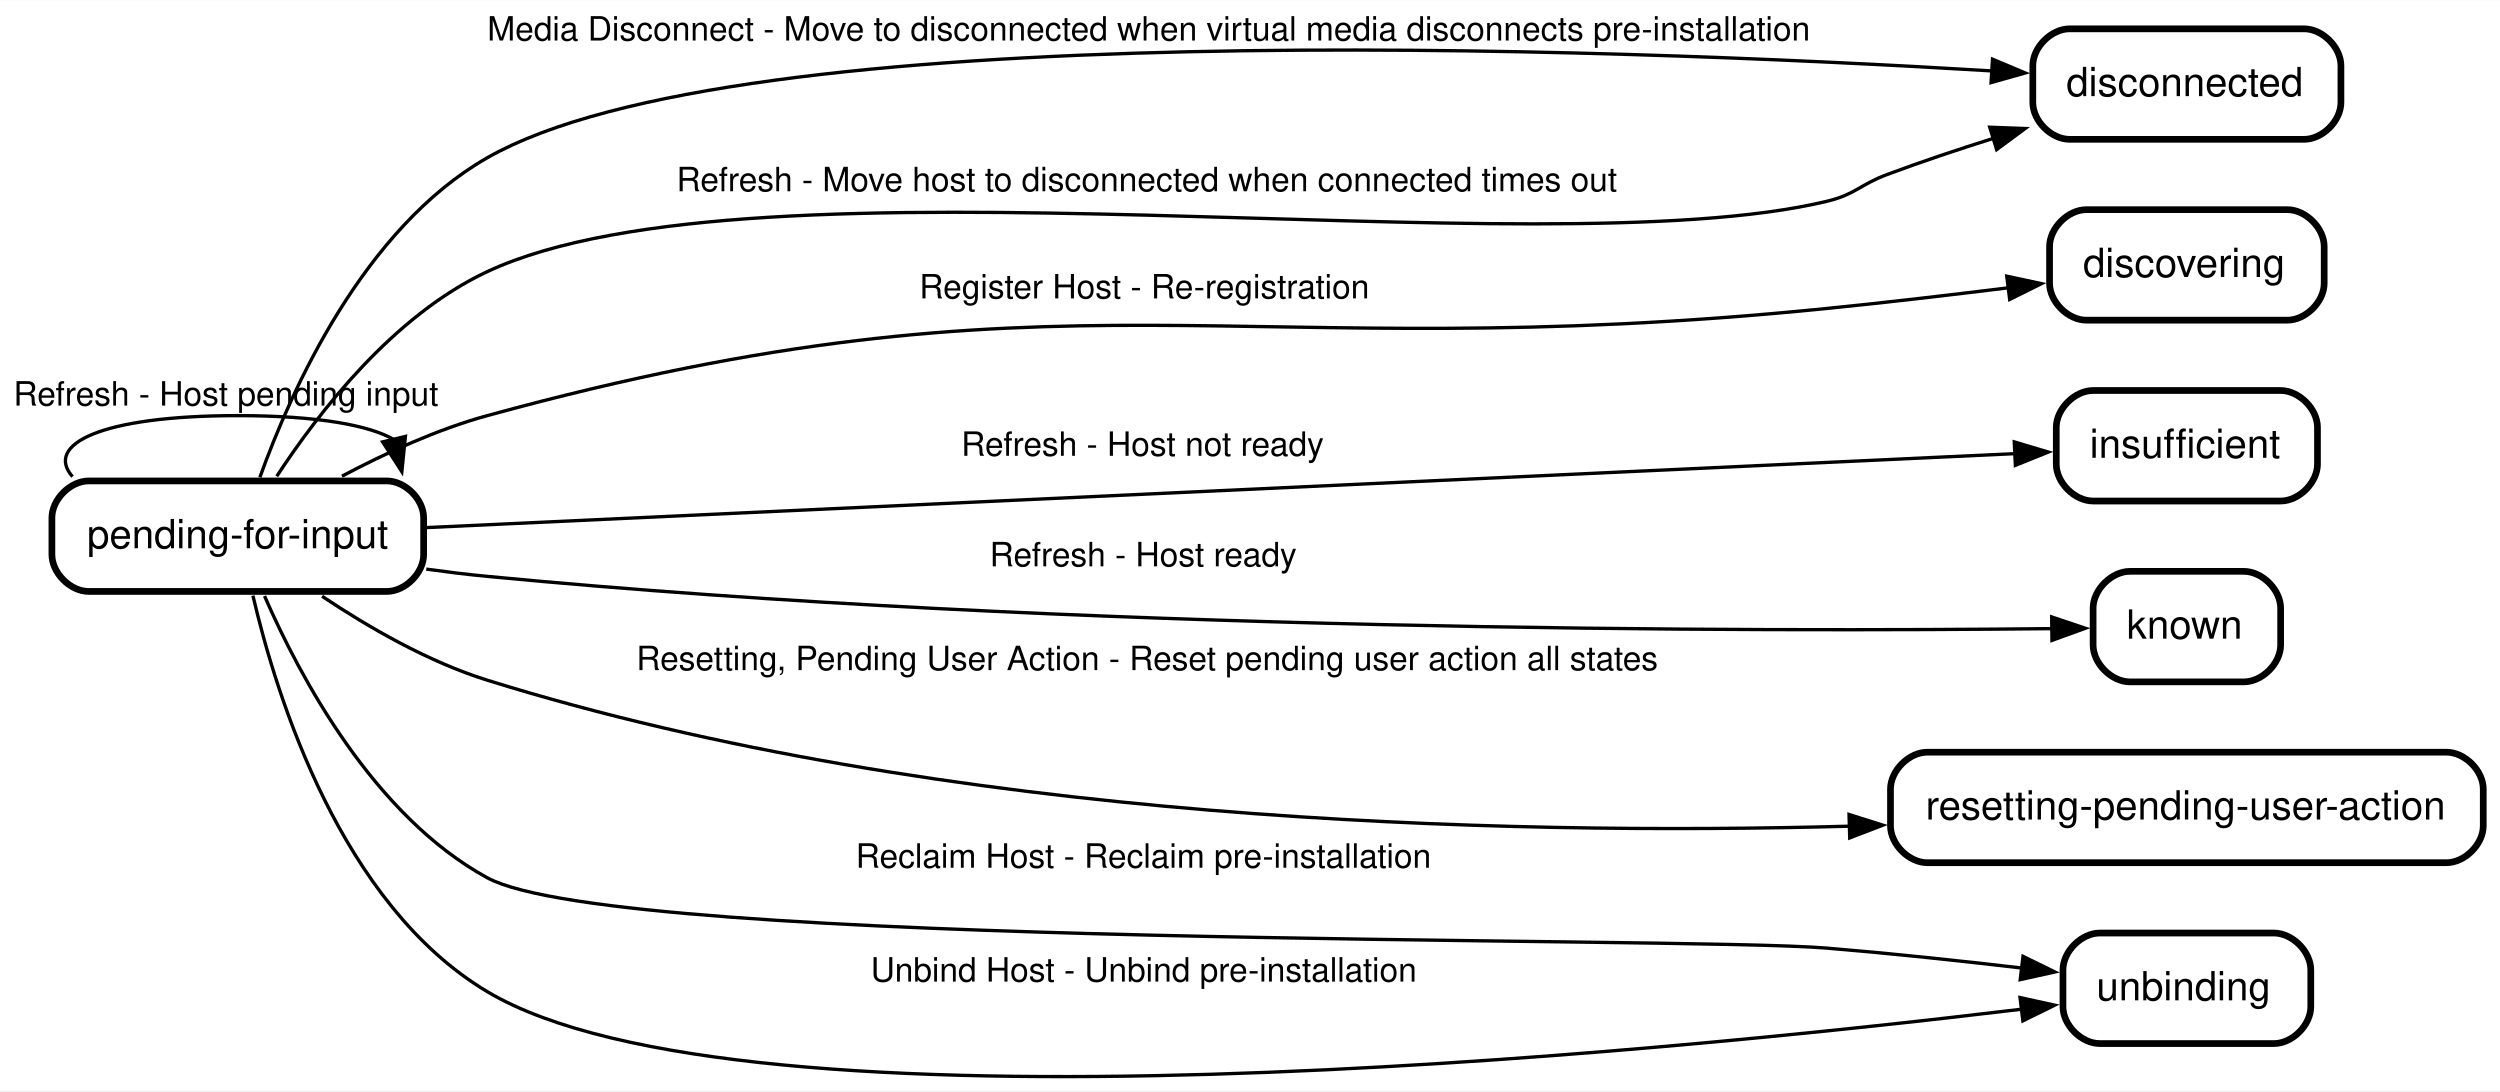
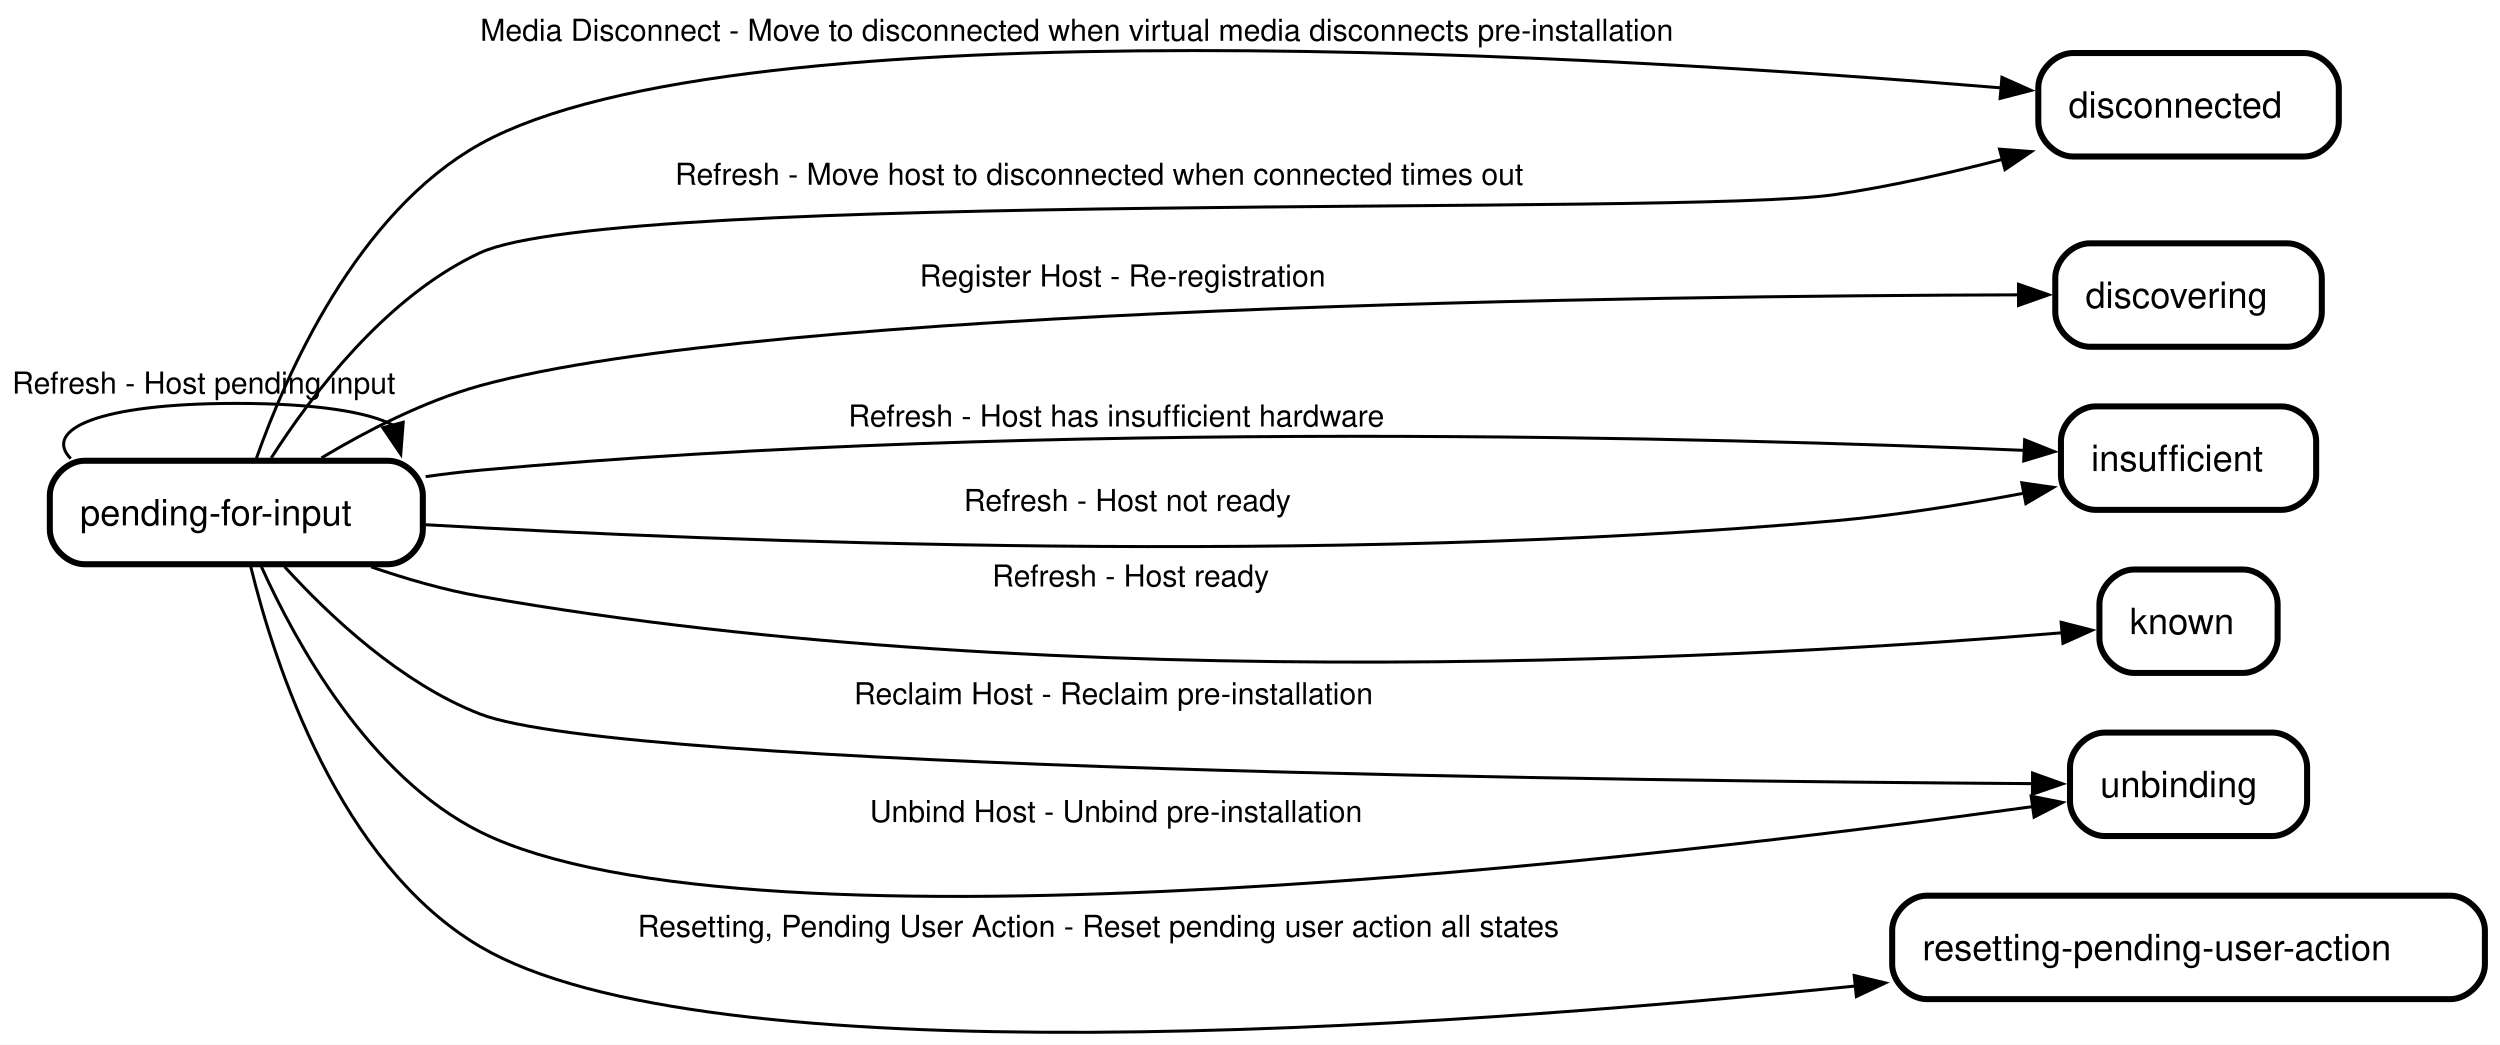
- <svg xmlns="http://www.w3.org/2000/svg" width="747pt" height="326pt" viewBox="0.00 0.00 746.50 325.57">
-   <g id="graph0" class="graph" transform="scale(1 1) rotate(0) translate(4 321.57)">
-     <polygon fill="white" stroke="none" points="-4,4 -4,-321.57 742.5,-321.57 742.5,4 -4,4" />
+ <svg xmlns="http://www.w3.org/2000/svg" width="828pt" height="346pt" viewBox="0.00 0.00 827.75 345.89">
+   <g id="graph0" class="graph" transform="scale(1 1) rotate(0) translate(4 341.89)">
+     <polygon fill="white" stroke="none" points="-4,4 -4,-341.89 823.75,-341.89 823.75,4 -4,4" />
    <g id="node1" class="node state regular">
-       <polygon fill="#ffffff" fill-opacity="0.004" stroke="none" stroke-width="2" points="696,-314.57 602,-314.57 602,-278.57 696,-278.57 696,-314.57" />
-       <text text-anchor="start" x="613" y="-292.97" font-family="Helvetica,sans-Serif" font-size="12.00">disconnected</text>
-       <path fill="none" stroke="black" stroke-width="2" d="M614,-280.07C614,-280.07 684,-280.07 684,-280.07 689.5,-280.07 695,-285.57 695,-291.07 695,-291.07 695,-302.07 695,-302.07 695,-307.57 689.5,-313.07 684,-313.07 684,-313.07 614,-313.07 614,-313.07 608.5,-313.07 603,-307.57 603,-302.07 603,-302.07 603,-291.07 603,-291.07 603,-285.57 608.5,-280.07 614,-280.07" />
+       <polygon fill="#ffffff" fill-opacity="0.004" stroke="none" stroke-width="2" points="771.38,-325.33 669.88,-325.33 669.88,-289.08 771.38,-289.08 771.38,-325.33" />
+       <text text-anchor="start" x="680.88" y="-302.93" font-family="Helvetica,sans-Serif" font-size="12.00">disconnected</text>
+       <path fill="none" stroke="black" stroke-width="2" d="M682.29,-290.08C682.29,-290.08 758.96,-290.08 758.96,-290.08 764.67,-290.08 770.38,-295.79 770.38,-301.5 770.38,-301.5 770.38,-312.91 770.38,-312.91 770.38,-318.62 764.67,-324.33 758.96,-324.33 758.96,-324.33 682.29,-324.33 682.29,-324.33 676.58,-324.33 670.88,-318.62 670.88,-312.91 670.88,-312.91 670.88,-301.5 670.88,-301.5 670.88,-295.79 676.58,-290.08 682.29,-290.08" />
    </g>
    <g id="node2" class="node state regular">
-       <polygon fill="#ffffff" fill-opacity="0.004" stroke="none" stroke-width="2" points="691,-260.57 607,-260.57 607,-224.57 691,-224.57 691,-260.57" />
-       <text text-anchor="start" x="618" y="-238.97" font-family="Helvetica,sans-Serif" font-size="12.00">discovering</text>
-       <path fill="none" stroke="black" stroke-width="2" d="M619,-226.07C619,-226.07 679,-226.07 679,-226.07 684.5,-226.07 690,-231.57 690,-237.07 690,-237.07 690,-248.07 690,-248.07 690,-253.57 684.5,-259.07 679,-259.07 679,-259.07 619,-259.07 619,-259.07 613.5,-259.07 608,-253.57 608,-248.07 608,-248.07 608,-237.07 608,-237.07 608,-231.57 613.5,-226.07 619,-226.07" />
+       <polygon fill="#ffffff" fill-opacity="0.004" stroke="none" stroke-width="2" points="765.75,-262.33 675.5,-262.33 675.5,-226.08 765.75,-226.08 765.75,-262.33" />
+       <text text-anchor="start" x="686.5" y="-239.93" font-family="Helvetica,sans-Serif" font-size="12.00">discovering</text>
+       <path fill="none" stroke="black" stroke-width="2" d="M687.92,-227.08C687.92,-227.08 753.33,-227.08 753.33,-227.08 759.04,-227.08 764.75,-232.79 764.75,-238.5 764.75,-238.5 764.75,-249.91 764.75,-249.91 764.75,-255.62 759.04,-261.33 753.33,-261.33 753.33,-261.33 687.92,-261.33 687.92,-261.33 682.21,-261.33 676.5,-255.62 676.5,-249.91 676.5,-249.91 676.5,-238.5 676.5,-238.5 676.5,-232.79 682.21,-227.08 687.92,-227.08" />
    </g>
    <g id="node3" class="node state regular">
-       <polygon fill="#ffffff" fill-opacity="0.004" stroke="none" stroke-width="2" points="689,-206.57 609,-206.57 609,-170.57 689,-170.57 689,-206.57" />
-       <text text-anchor="start" x="620" y="-184.97" font-family="Helvetica,sans-Serif" font-size="12.00">insufficient</text>
-       <path fill="none" stroke="black" stroke-width="2" d="M621,-172.07C621,-172.07 677,-172.07 677,-172.07 682.5,-172.07 688,-177.57 688,-183.07 688,-183.07 688,-194.07 688,-194.07 688,-199.57 682.5,-205.07 677,-205.07 677,-205.07 621,-205.07 621,-205.07 615.5,-205.07 610,-199.57 610,-194.07 610,-194.07 610,-183.07 610,-183.07 610,-177.57 615.5,-172.07 621,-172.07" />
+       <polygon fill="#ffffff" fill-opacity="0.004" stroke="none" stroke-width="2" points="763.88,-208.33 677.38,-208.33 677.38,-172.08 763.88,-172.08 763.88,-208.33" />
+       <text text-anchor="start" x="688.38" y="-185.93" font-family="Helvetica,sans-Serif" font-size="12.00">insufficient</text>
+       <path fill="none" stroke="black" stroke-width="2" d="M689.79,-173.08C689.79,-173.08 751.46,-173.08 751.46,-173.08 757.17,-173.08 762.88,-178.79 762.88,-184.5 762.88,-184.5 762.88,-195.91 762.88,-195.91 762.88,-201.62 757.17,-207.33 751.46,-207.33 751.46,-207.33 689.79,-207.33 689.79,-207.33 684.08,-207.33 678.38,-201.62 678.38,-195.91 678.38,-195.91 678.38,-184.5 678.38,-184.5 678.38,-178.79 684.08,-173.08 689.79,-173.08" />
    </g>
    <g id="node4" class="node state regular">
-       <polygon fill="#ffffff" fill-opacity="0.004" stroke="none" stroke-width="2" points="678,-152.57 620,-152.57 620,-116.57 678,-116.57 678,-152.57" />
-       <text text-anchor="start" x="631" y="-130.97" font-family="Helvetica,sans-Serif" font-size="12.00">known</text>
-       <path fill="none" stroke="black" stroke-width="2" d="M632,-118.07C632,-118.07 666,-118.07 666,-118.07 671.5,-118.07 677,-123.57 677,-129.07 677,-129.07 677,-140.07 677,-140.07 677,-145.57 671.5,-151.07 666,-151.07 666,-151.07 632,-151.07 632,-151.07 626.5,-151.07 621,-145.57 621,-140.07 621,-140.07 621,-129.07 621,-129.07 621,-123.57 626.5,-118.07 632,-118.07" />
+       <polygon fill="#ffffff" fill-opacity="0.004" stroke="none" stroke-width="2" points="751.12,-154.33 690.12,-154.33 690.12,-118.08 751.12,-118.08 751.12,-154.33" />
+       <text text-anchor="start" x="701.12" y="-131.93" font-family="Helvetica,sans-Serif" font-size="12.00">known</text>
+       <path fill="none" stroke="black" stroke-width="2" d="M702.54,-119.08C702.54,-119.08 738.71,-119.08 738.71,-119.08 744.42,-119.08 750.12,-124.79 750.12,-130.5 750.12,-130.5 750.12,-141.91 750.12,-141.91 750.12,-147.62 744.42,-153.33 738.71,-153.33 738.71,-153.33 702.54,-153.33 702.54,-153.33 696.83,-153.33 691.12,-147.62 691.12,-141.91 691.12,-141.91 691.12,-130.5 691.12,-130.5 691.12,-124.79 696.83,-119.08 702.54,-119.08" />
    </g>
    <g id="node5" class="node state regular">
-       <polygon fill="#ffffff" fill-opacity="0.004" stroke="none" stroke-width="2" points="123.5,-179.57 10.5,-179.57 10.5,-143.57 123.5,-143.57 123.5,-179.57" />
-       <text text-anchor="start" x="22" y="-157.97" font-family="Helvetica,sans-Serif" font-size="12.00">pending-for-input</text>
-       <path fill="none" stroke="black" stroke-width="2" d="M22.5,-145.07C22.5,-145.07 111.5,-145.07 111.5,-145.07 117,-145.07 122.5,-150.57 122.5,-156.07 122.5,-156.07 122.5,-167.07 122.5,-167.07 122.5,-172.57 117,-178.07 111.5,-178.07 111.5,-178.07 22.5,-178.07 22.5,-178.07 17,-178.07 11.5,-172.57 11.5,-167.07 11.5,-167.07 11.5,-156.07 11.5,-156.07 11.5,-150.57 17,-145.07 22.5,-145.07" />
+       <polygon fill="#ffffff" fill-opacity="0.004" stroke="none" stroke-width="2" points="137,-190.33 11.5,-190.33 11.5,-154.08 137,-154.08 137,-190.33" />
+       <text text-anchor="start" x="22.5" y="-167.93" font-family="Helvetica,sans-Serif" font-size="12.00">pending-for-input</text>
+       <path fill="none" stroke="black" stroke-width="2" d="M23.92,-155.08C23.92,-155.08 124.58,-155.08 124.58,-155.08 130.29,-155.08 136,-160.79 136,-166.5 136,-166.5 136,-177.91 136,-177.91 136,-183.62 130.29,-189.33 124.58,-189.33 124.58,-189.33 23.92,-189.33 23.92,-189.33 18.21,-189.33 12.5,-183.62 12.5,-177.91 12.5,-177.91 12.5,-166.5 12.5,-166.5 12.5,-160.79 18.21,-155.08 23.92,-155.08" />
    </g>
    <g id="edge1" class="edge transition">
-       <path fill="none" stroke="black" d="M73.6,-179.14C82.97,-205.24 104.51,-253.45 141.5,-274.57 216.6,-317.44 474.83,-307.46 590.81,-300.5" />
-       <polygon fill="black" stroke="black" points="590.96,-304 600.73,-299.89 590.53,-297.01 590.96,-304" />
-       <text text-anchor="start" x="141.5" y="-309.57" font-family="Helvetica,sans-Serif" font-size="10.00">Media Disconnect - Move to disconnected when virtual media disconnects pre-installation   </text>
+       <path fill="none" stroke="black" d="M80.81,-189.9C90.66,-217.87 114.09,-271.46 155,-294.21 239.85,-341.38 531.27,-323.35 658.92,-312.77" />
+       <polygon fill="black" stroke="black" points="658.84,-316.28 668.51,-311.96 658.25,-309.31 658.84,-316.28" />
+       <text text-anchor="start" x="155" y="-328.39" font-family="Helvetica,sans-Serif" font-size="10.00">Media Disconnect - Move to disconnected when virtual media disconnects pre-installation   </text>
    </g>
    <g id="edge3" class="edge transition">
-       <path fill="none" stroke="black" d="M78.64,-179.46C91.06,-198.45 113.49,-227.48 141.5,-240.57 222.15,-278.23 454.94,-240.81 541.5,-261.57 550.01,-263.61 551.3,-266.5 559.5,-269.57 569.66,-273.36 580.63,-277.03 591.26,-280.38" />
-       <polygon fill="black" stroke="black" points="590.13,-283.69 600.72,-283.3 592.2,-277.01 590.13,-283.69" />
-       <text text-anchor="start" x="198" y="-264.57" font-family="Helvetica,sans-Serif" font-size="10.00">Refresh - Move host to disconnected when connected times out   </text>
+       <path fill="none" stroke="black" d="M85.8,-190.25C99.01,-210.91 123.76,-243.77 155,-258.21 200.28,-279.13 554.16,-270.16 603.5,-277.46 621.74,-280.15 641.27,-284.55 659,-289.14" />
+       <polygon fill="black" stroke="black" points="658.05,-292.51 668.61,-291.7 659.85,-285.74 658.05,-292.51" />
+       <text text-anchor="start" x="219.5" y="-280.71" font-family="Helvetica,sans-Serif" font-size="10.00">Refresh - Move host to disconnected when connected times out   </text>
+     </g>
+     <g id="edge8" class="edge transition">
+       <path fill="none" stroke="black" d="M102.44,-190.29C117.31,-199.2 136.44,-209.09 155,-214.21 249.77,-240.32 541.87,-243.94 664.51,-244.27" />
+       <polygon fill="black" stroke="black" points="664.32,-247.77 674.32,-244.29 664.33,-240.77 664.32,-247.77" />
+       <text text-anchor="start" x="300.5" y="-247.05" font-family="Helvetica,sans-Serif" font-size="10.00">Register Host - Re-registration   </text>
+     </g>
+     <g id="edge4" class="edge transition">
+       <path fill="none" stroke="black" d="M136.94,-184.08C143.02,-184.94 149.12,-185.67 155,-186.21 342.35,-203.19 566.09,-196.96 666.39,-192.77" />
+       <polygon fill="black" stroke="black" points="666.36,-196.28 676.21,-192.35 666.06,-189.28 666.36,-196.28" />
+       <text text-anchor="start" x="276.88" y="-200.68" font-family="Helvetica,sans-Serif" font-size="10.00">Refresh - Host has insufficient hardware   </text>
+     </g>
+     <g id="edge6" class="edge transition">
+       <path fill="none" stroke="black" d="M136.81,-168.16C235.51,-162.52 435.18,-154.54 603.5,-169.46 624.13,-171.28 646.59,-174.91 666.21,-178.62" />
+       <polygon fill="black" stroke="black" points="665.43,-182.03 675.91,-180.52 666.77,-175.16 665.43,-182.03" />
+       <text text-anchor="start" x="315.12" y="-172.71" font-family="Helvetica,sans-Serif" font-size="10.00">Refresh - Host not ready   </text>
    </g>
    <g id="edge7" class="edge transition">
-       <path fill="none" stroke="black" d="M98.1,-179.49C111.02,-186.33 126.56,-193.47 141.5,-197.57 313.5,-244.73 364.06,-211.65 541.5,-229.57 559.29,-231.36 578.71,-233.64 596.03,-235.78" />
-       <polygon fill="black" stroke="black" points="595.22,-239.21 605.58,-236.98 596.09,-232.26 595.22,-239.21" />
-       <text text-anchor="start" x="270.5" y="-232.57" font-family="Helvetica,sans-Serif" font-size="10.00">Register Host - Re-registration   </text>
+       <path fill="none" stroke="black" d="M118.87,-154.21C130.42,-150.23 143.02,-146.57 155,-144.46 348.53,-110.29 585.19,-124.57 678.76,-132.38" />
+       <polygon fill="black" stroke="black" points="678.45,-135.86 688.72,-133.23 679.05,-128.89 678.45,-135.86" />
+       <text text-anchor="start" x="324.5" y="-147.71" font-family="Helvetica,sans-Serif" font-size="10.00">Refresh - Host ready   </text>
    </g>
    <g id="edge5" class="edge transition">
-       <path fill="none" stroke="black" d="M123.35,-164.14C235.91,-169.38 489.94,-181.21 597.92,-186.23" />
-       <polygon fill="black" stroke="black" points="597.46,-189.72 607.62,-186.69 597.79,-182.72 597.46,-189.72" />
-       <text text-anchor="start" x="283" y="-185.57" font-family="Helvetica,sans-Serif" font-size="10.00">Refresh - Host not ready   </text>
-     </g>
-     <g id="edge6" class="edge transition">
-       <path fill="none" stroke="black" d="M123.28,-151.74C129.41,-150.89 135.58,-150.13 141.5,-149.57 315.08,-132.9 523.51,-133.05 608.76,-133.97" />
-       <polygon fill="black" stroke="black" points="608.64,-137.46 618.68,-134.08 608.72,-130.46 608.64,-137.46" />
-       <text text-anchor="start" x="291.5" y="-152.57" font-family="Helvetica,sans-Serif" font-size="10.00">Refresh - Host ready   </text>
-     </g>
-     <g id="edge4" class="edge transition">
-       <path fill="none" stroke="black" d="M17.65,-179.35C9.27,-188.88 25.72,-197.57 67,-197.57 90.87,-197.57 106.43,-194.66 113.7,-190.37" />
-       <polygon fill="black" stroke="black" points="117.06,-191.36 115.99,-180.82 110.25,-189.73 117.06,-191.36" />
-       <text text-anchor="start" x="0" y="-200.57" font-family="Helvetica,sans-Serif" font-size="10.00">Refresh - Host pending input   </text>
+       <path fill="none" stroke="black" d="M19.42,-190.05C10.1,-199.61 28.38,-208.33 74.25,-208.33 100.77,-208.33 118.06,-205.42 126.14,-201.11" />
+       <polygon fill="black" stroke="black" points="129.5,-202.07 128.69,-191.51 122.74,-200.28 129.5,-202.07" />
+       <text text-anchor="start" x="0" y="-211.58" font-family="Helvetica,sans-Serif" font-size="10.00">Refresh - Host pending input   </text>
    </g>
    <g id="node6" class="node state regular">
-       <polygon fill="#ffffff" fill-opacity="0.004" stroke="none" stroke-width="2" points="738.5,-98.57 559.5,-98.57 559.5,-62.57 738.5,-62.57 738.5,-98.57" />
-       <text text-anchor="start" x="571" y="-76.97" font-family="Helvetica,sans-Serif" font-size="12.00">resetting-pending-user-action</text>
-       <path fill="none" stroke="black" stroke-width="2" d="M571.5,-64.07C571.5,-64.07 726.5,-64.07 726.5,-64.07 732,-64.07 737.5,-69.57 737.5,-75.07 737.5,-75.07 737.5,-86.07 737.5,-86.07 737.5,-91.57 732,-97.07 726.5,-97.07 726.5,-97.07 571.5,-97.07 571.5,-97.07 566,-97.07 560.5,-91.57 560.5,-86.07 560.5,-86.07 560.5,-75.07 560.5,-75.07 560.5,-69.57 566,-64.07 571.5,-64.07" />
+       <polygon fill="#ffffff" fill-opacity="0.004" stroke="none" stroke-width="2" points="760.88,-100.33 680.38,-100.33 680.38,-64.08 760.88,-64.08 760.88,-100.33" />
+       <text text-anchor="start" x="691.38" y="-77.93" font-family="Helvetica,sans-Serif" font-size="12.00">unbinding</text>
+       <path fill="none" stroke="black" stroke-width="2" d="M692.79,-65.08C692.79,-65.08 748.46,-65.08 748.46,-65.08 754.17,-65.08 759.88,-70.79 759.88,-76.5 759.88,-76.5 759.88,-87.91 759.88,-87.91 759.88,-93.62 754.17,-99.33 748.46,-99.33 748.46,-99.33 692.79,-99.33 692.79,-99.33 687.08,-99.33 681.38,-93.62 681.38,-87.91 681.38,-87.91 681.38,-76.5 681.38,-76.5 681.38,-70.79 687.08,-65.08 692.79,-65.08" />
    </g>
-     <g id="edge8" class="edge transition">
-       <path fill="none" stroke="black" d="M92.18,-143.63C105.92,-134.44 123.86,-124.06 141.5,-118.57 277.82,-76.08 444.34,-72.14 548.31,-74.98" />
-       <polygon fill="black" stroke="black" points="548.12,-78.47 558.22,-75.28 548.33,-71.48 548.12,-78.47" />
-       <text text-anchor="start" x="186" y="-121.57" font-family="Helvetica,sans-Serif" font-size="10.00">Resetting, Pending User Action - Reset pending user action all states   </text>
+     <g id="edge2" class="edge transition">
+       <path fill="none" stroke="black" d="M90.22,-154.26C104.86,-138.18 128.73,-115.61 155,-105.46 202.19,-87.21 539.91,-83.27 669.33,-82.43" />
+       <polygon fill="black" stroke="black" points="668.98,-85.93 678.95,-82.37 668.93,-78.93 668.98,-85.93" />
+       <text text-anchor="start" x="278.75" y="-108.71" font-family="Helvetica,sans-Serif" font-size="10.00">Reclaim Host - Reclaim pre-installation   </text>
+     </g>
+     <g id="edge10" class="edge transition">
+       <path fill="none" stroke="black" d="M82.56,-154.24C93.85,-129.2 118.16,-84.81 155,-66.46 244.28,-21.96 548.23,-58.13 669.28,-74.86" />
+       <polygon fill="black" stroke="black" points="668.52,-78.29 678.91,-76.2 669.49,-71.35 668.52,-78.29" />
+       <text text-anchor="start" x="284" y="-69.71" font-family="Helvetica,sans-Serif" font-size="10.00">Unbind Host - Unbind pre-installation   </text>
    </g>
    <g id="node7" class="node state regular">
-       <polygon fill="#ffffff" fill-opacity="0.004" stroke="none" stroke-width="2" points="687,-44.57 611,-44.57 611,-8.57 687,-8.57 687,-44.57" />
-       <text text-anchor="start" x="622" y="-22.97" font-family="Helvetica,sans-Serif" font-size="12.00">unbinding</text>
-       <path fill="none" stroke="black" stroke-width="2" d="M623,-10.07C623,-10.07 675,-10.07 675,-10.07 680.5,-10.07 686,-15.57 686,-21.07 686,-21.07 686,-32.07 686,-32.07 686,-37.57 680.5,-43.07 675,-43.07 675,-43.07 623,-43.07 623,-43.07 617.5,-43.07 612,-37.57 612,-32.07 612,-32.07 612,-21.07 612,-21.07 612,-15.57 617.5,-10.07 623,-10.07" />
-     </g>
-     <g id="edge2" class="edge transition">
-       <path fill="none" stroke="black" d="M74.99,-143.71C85.43,-119.74 107.59,-78.07 141.5,-59.57 180.57,-38.25 497.15,-42.22 541.5,-38.57 560.6,-36.99 581.58,-34.74 599.83,-32.61" />
-       <polygon fill="black" stroke="black" points="600.07,-36.11 609.58,-31.45 599.24,-29.16 600.07,-36.11" />
-       <text text-anchor="start" x="251.5" y="-62.57" font-family="Helvetica,sans-Serif" font-size="10.00">Reclaim Host - Reclaim pre-installation   </text>
+       <polygon fill="#ffffff" fill-opacity="0.004" stroke="none" stroke-width="2" points="819.75,-46.33 621.5,-46.33 621.5,-10.08 819.75,-10.08 819.75,-46.33" />
+       <text text-anchor="start" x="632.5" y="-23.93" font-family="Helvetica,sans-Serif" font-size="12.00">resetting-pending-user-action</text>
+       <path fill="none" stroke="black" stroke-width="2" d="M633.92,-11.08C633.92,-11.08 807.33,-11.08 807.33,-11.08 813.04,-11.08 818.75,-16.79 818.75,-22.5 818.75,-22.5 818.75,-33.91 818.75,-33.91 818.75,-39.62 813.04,-45.33 807.33,-45.33 807.33,-45.33 633.92,-45.33 633.92,-45.33 628.21,-45.33 622.5,-39.62 622.5,-33.91 622.5,-33.91 622.5,-22.5 622.5,-22.5 622.5,-16.79 628.21,-11.08 633.92,-11.08" />
    </g>
    <g id="edge9" class="edge transition">
-       <path fill="none" stroke="black" d="M71.52,-143.83C78.63,-113.29 97.93,-51.54 141.5,-25.57 217.73,19.89 488.65,-6.96 599.84,-20.35" />
-       <polygon fill="black" stroke="black" points="599.18,-23.8 609.53,-21.53 600.03,-16.85 599.18,-23.8" />
-       <text text-anchor="start" x="256" y="-28.57" font-family="Helvetica,sans-Serif" font-size="10.00">Unbind Host - Unbind pre-installation   </text>
+       <path fill="none" stroke="black" d="M79.04,-154.21C86.87,-122.18 108.16,-56.05 155,-28.46 229.32,15.33 468.28,-0.97 610.41,-15.43" />
+       <polygon fill="black" stroke="black" points="609.92,-18.9 620.23,-16.45 610.64,-11.94 609.92,-18.9" />
+       <text text-anchor="start" x="207.12" y="-31.71" font-family="Helvetica,sans-Serif" font-size="10.00">Resetting, Pending User Action - Reset pending user action all states   </text>
    </g>
  </g>
</svg>
